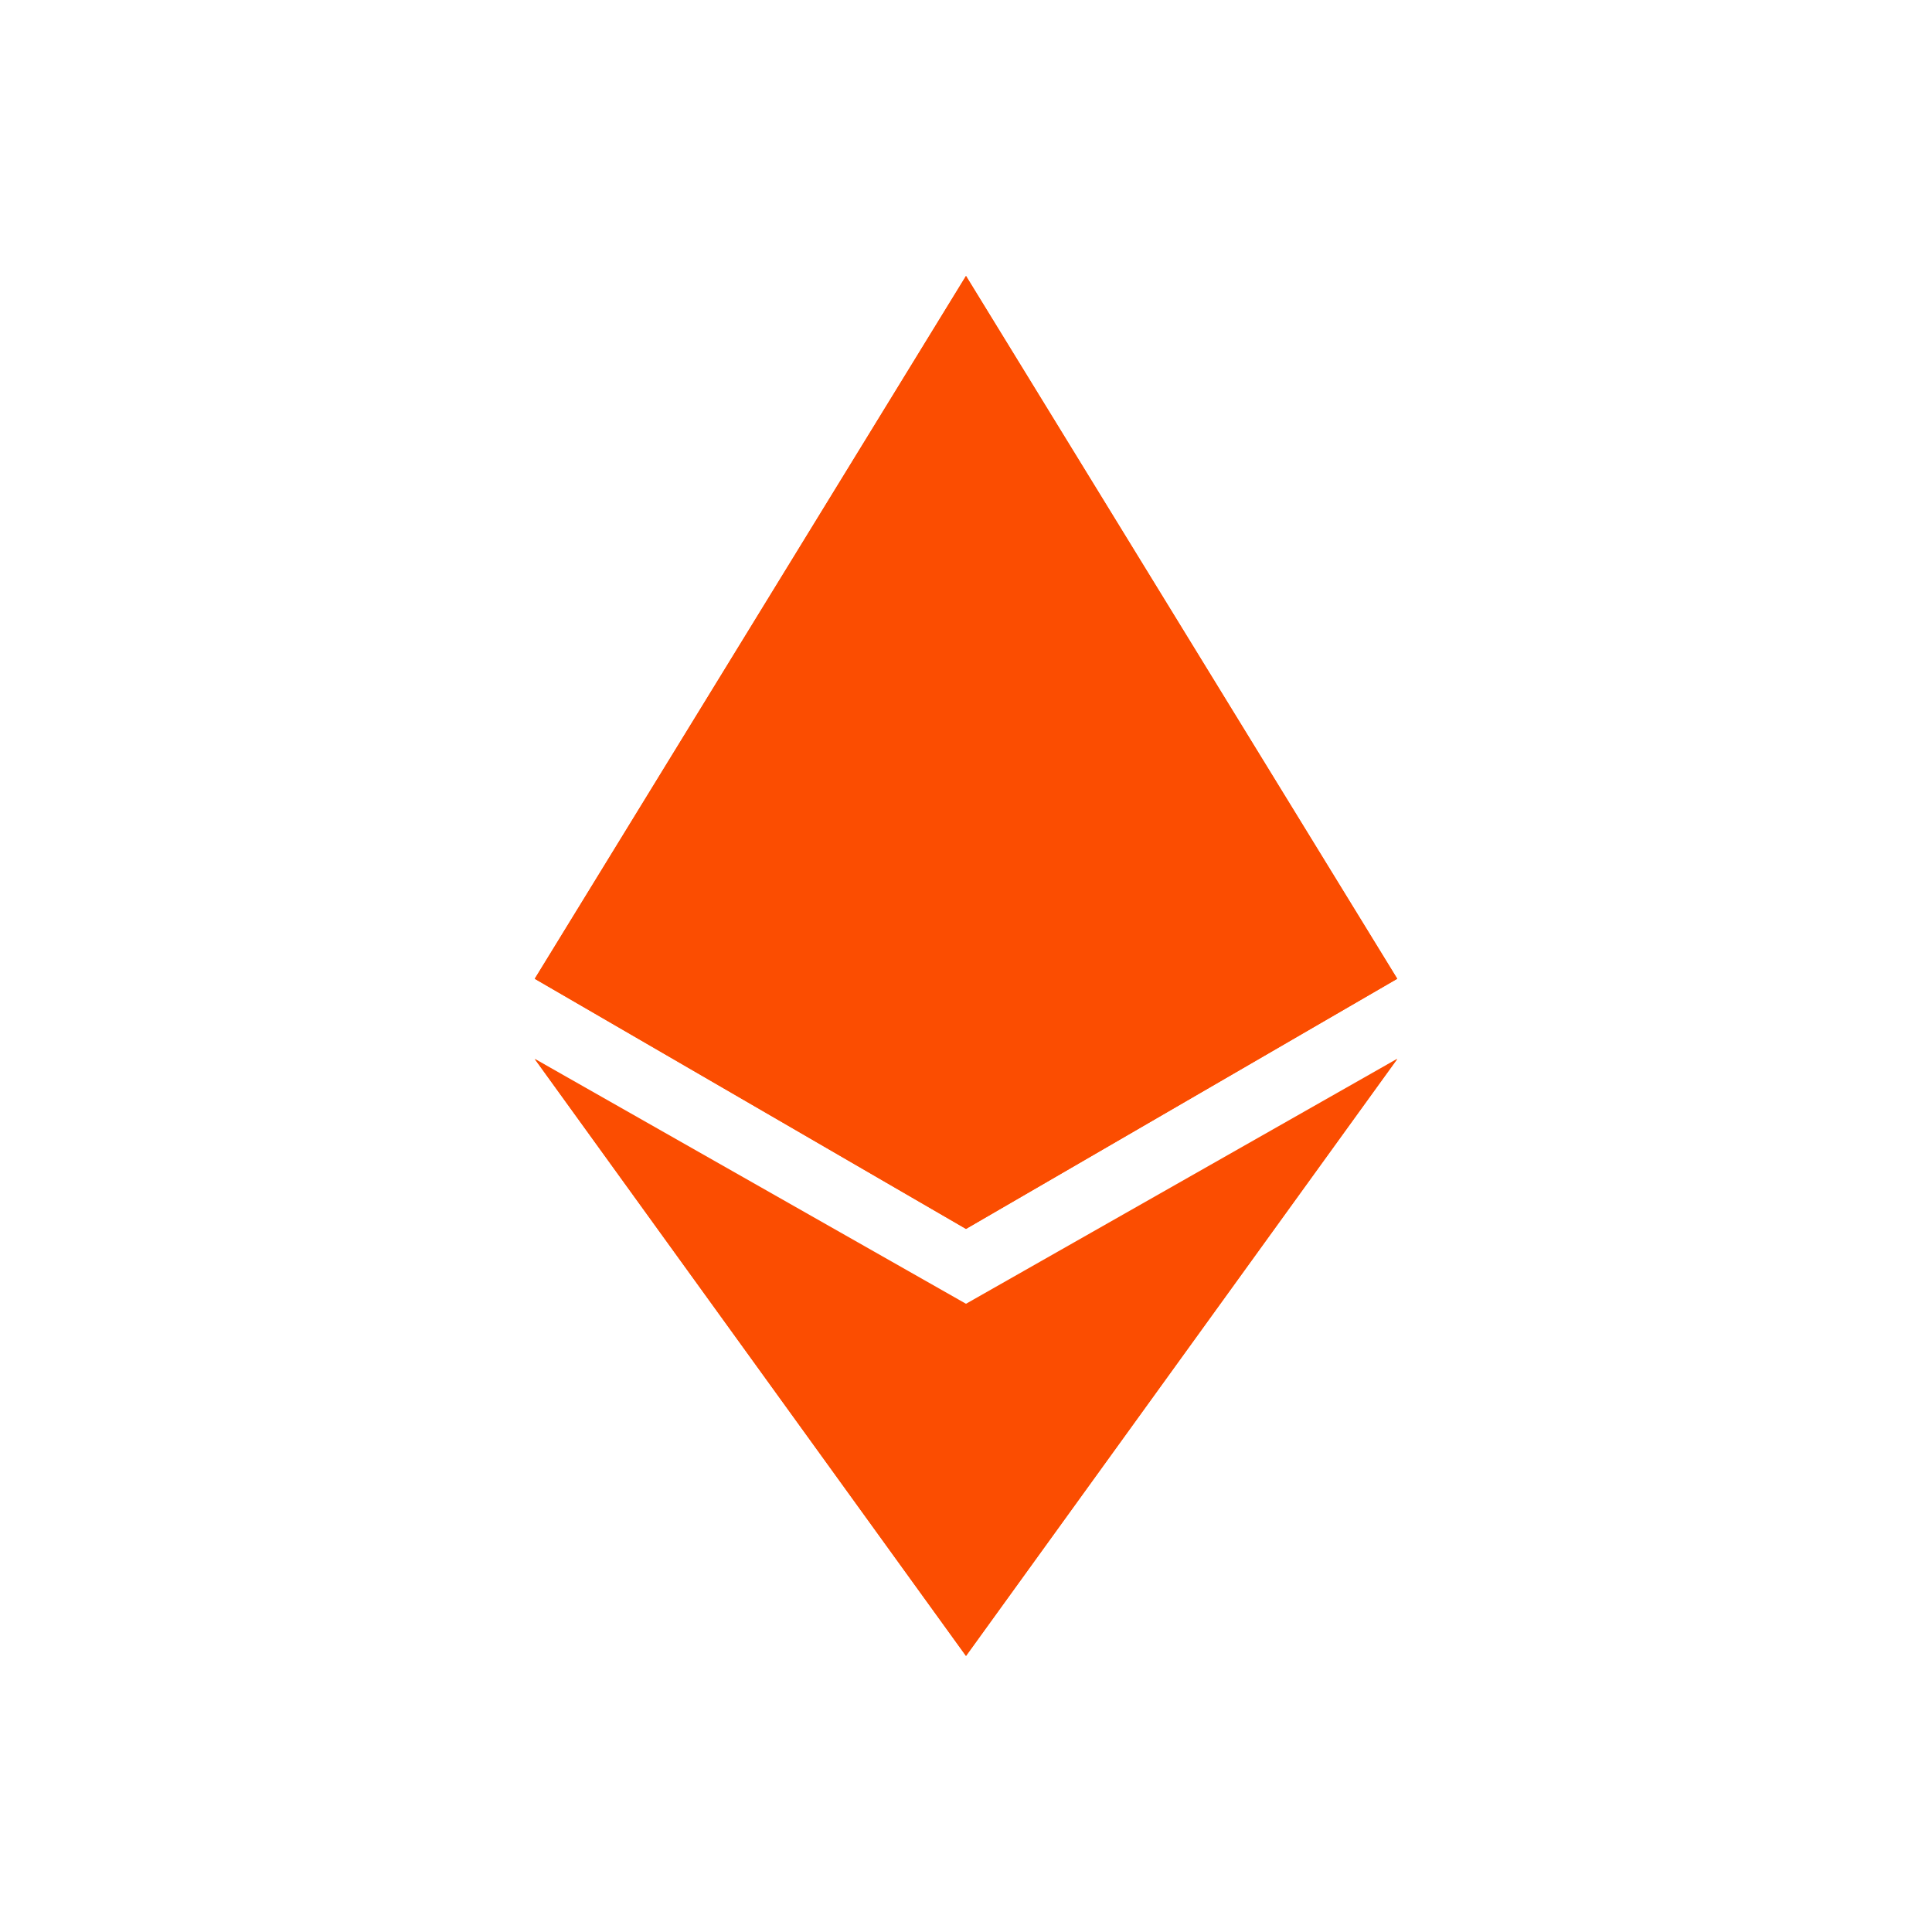
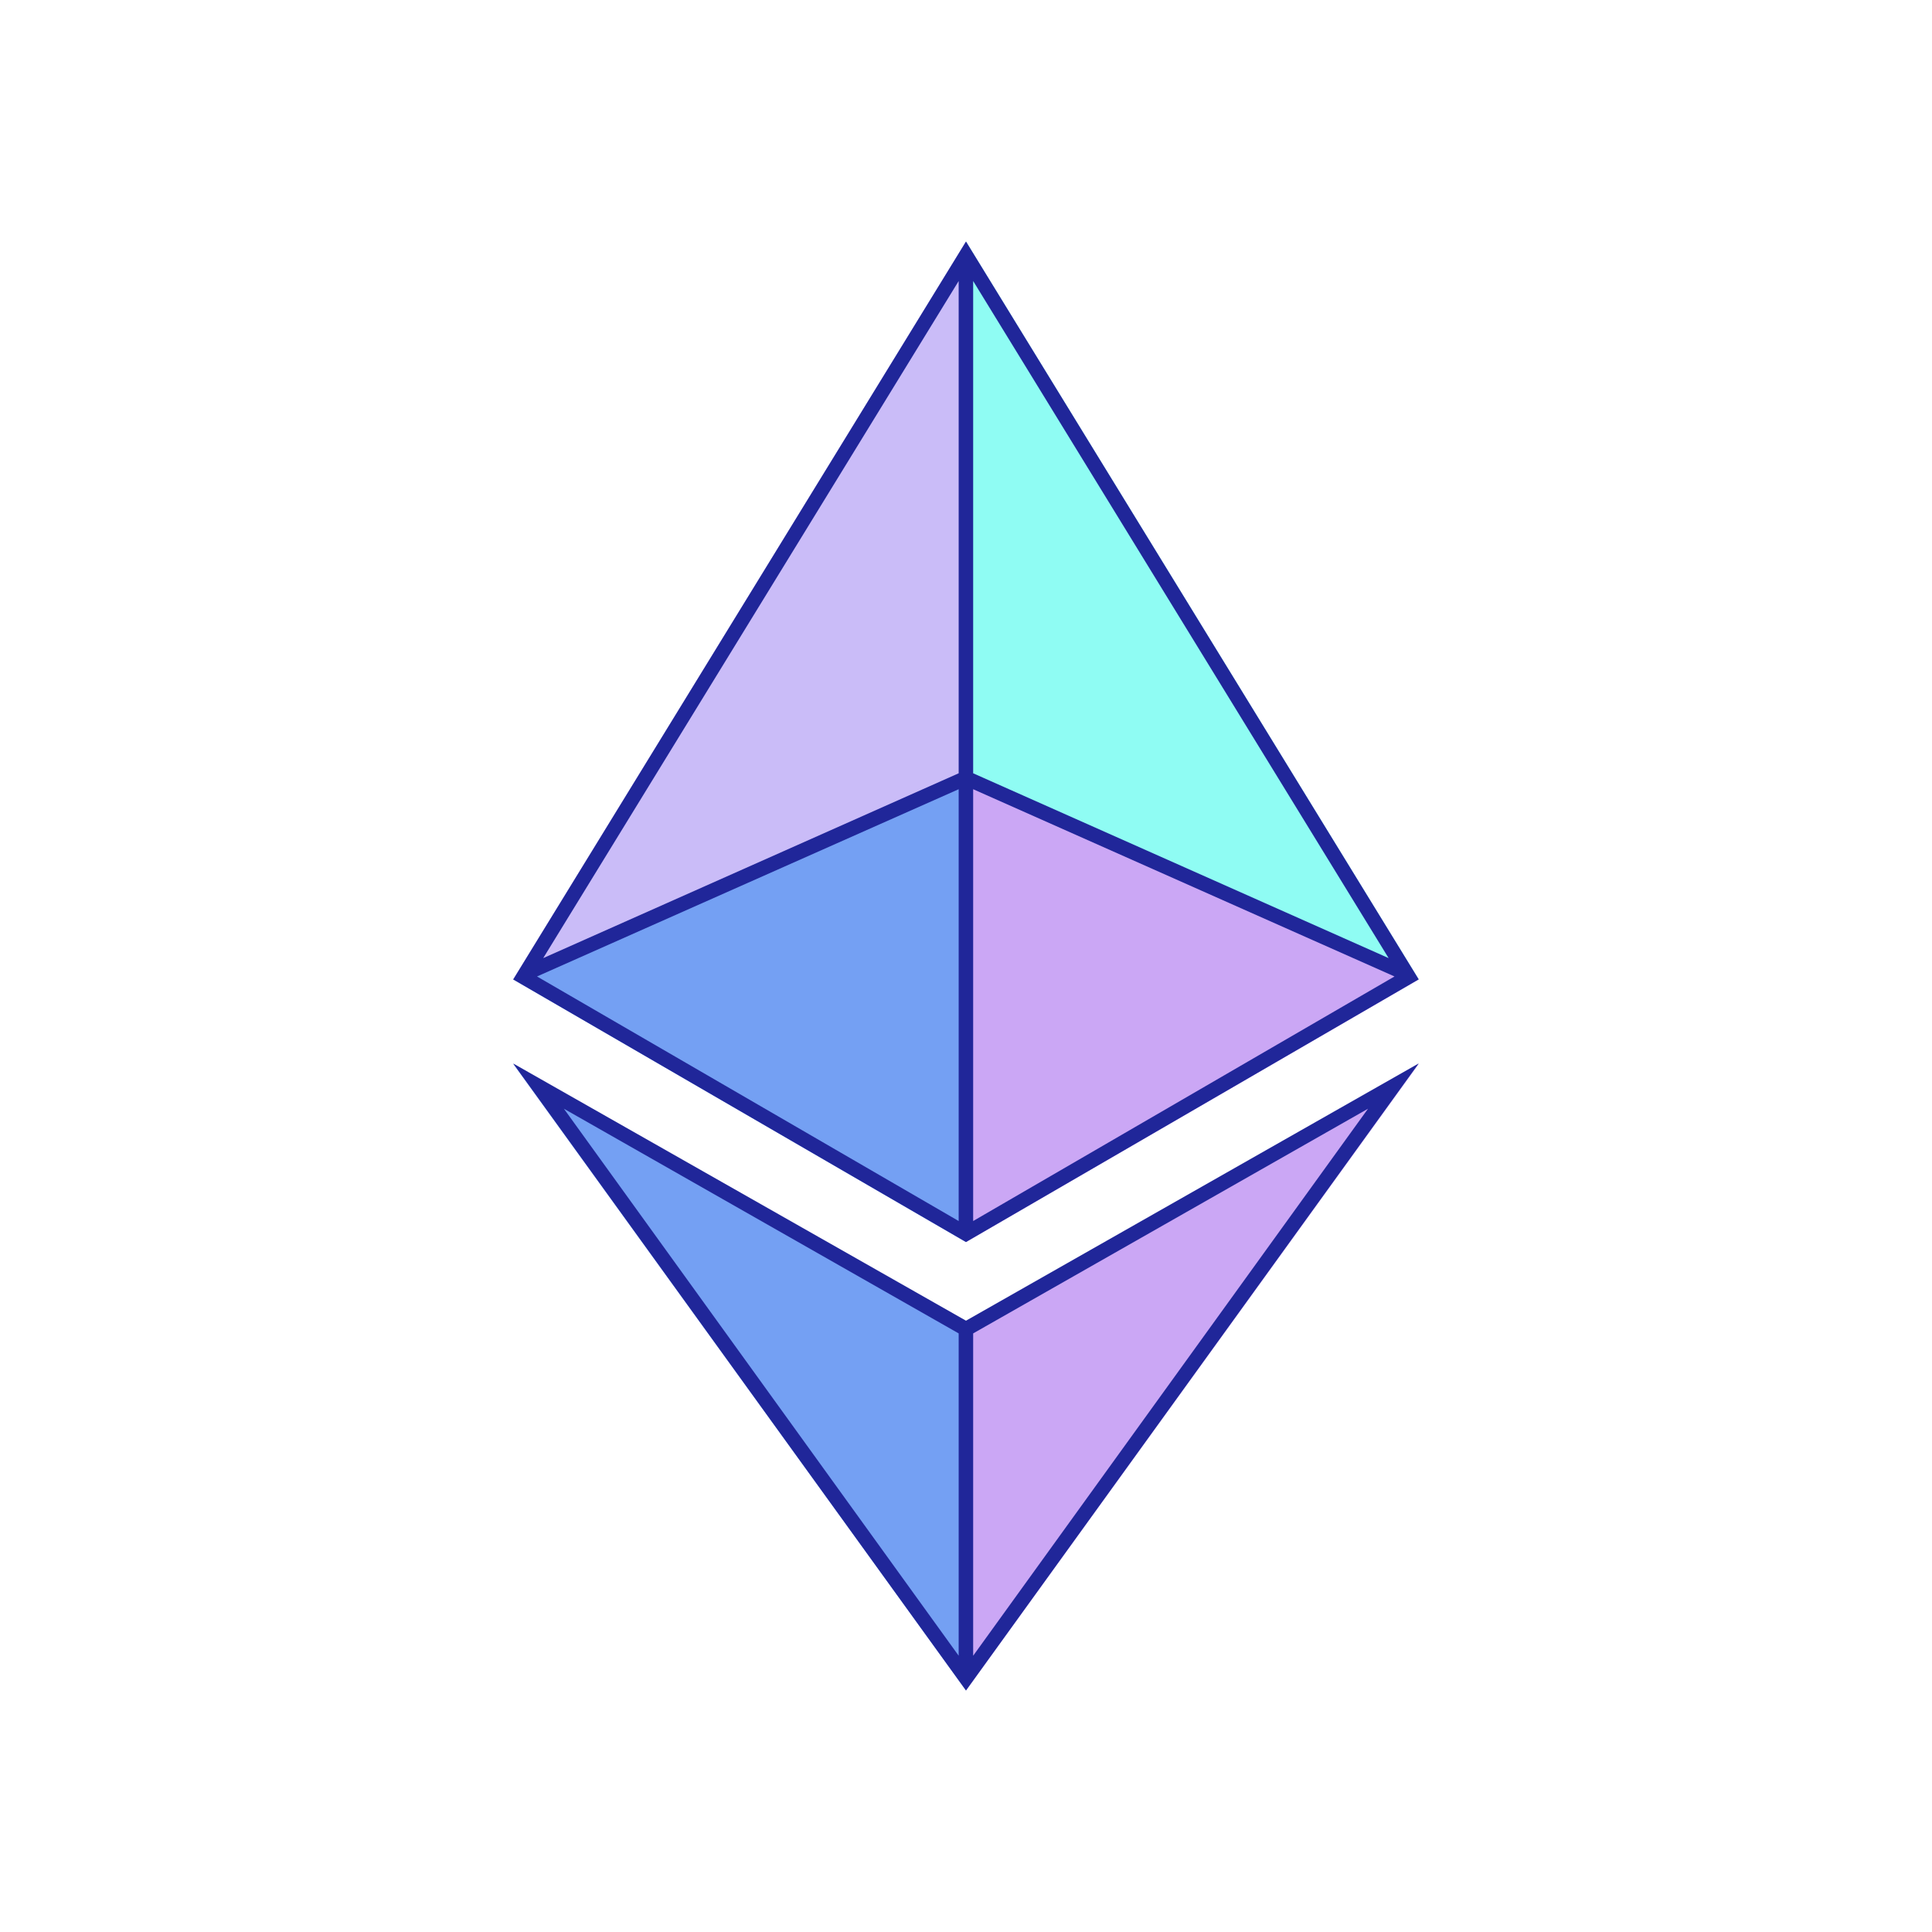
- <svg xmlns="http://www.w3.org/2000/svg" width="44" height="44" viewBox="0 0 24 24">
-   <path fill="#fb4d01" d="M12 3.428v6.335l5.357 2.396zm0 0l-5.357 8.73L12 9.764zm0 12.836v4.307l5.357-7.414zm0 4.307v-4.307l-5.357-3.107z" />
-   <path fill="#fb4d01" d="m12 15.266l5.357-3.107L12 9.763zm-5.357-3.107L12 15.266V9.763z" />
-   <path fill="#fb4d01" fill-rule="evenodd" d="m12 15.266l-5.357-3.107L12 3.428l5.357 8.73zm-5-3.36l4.916-8.01V9.72zm-.073.218l4.989-2.216v5.109zm5.16-2.216v5.109l4.984-2.893zm0-.188l4.916 2.186l-4.916-8.01z" clip-rule="evenodd" />
-   <path fill="#fb4d01" fill-rule="evenodd" d="m12 16.196l-5.357-3.043L12 20.57l5.357-7.418zm-4.757-2.508l4.672 2.658v3.814zm4.843 2.658v3.814l4.671-6.472z" clip-rule="evenodd" />
+ <svg xmlns="http://www.w3.org/2000/svg" width="24" height="24" viewBox="0 0 24 24" fill="none">
+   <path d="M12 3V9.651L17.625 12.167L12 3Z" fill="#8FFCF3" />
+   <path d="M12 3L6.375 12.166L12 9.653V3Z" fill="#CABCF8" />
+   <path d="M12 16.478V21L17.625 13.216L12 16.478Z" fill="#CBA7F5" />
+   <path d="M12 21V16.478L6.375 13.216L12 21Z" fill="#74A0F3" />
+   <path d="M12 15.43L17.625 12.167L12 9.652V15.43Z" fill="#CBA7F5" />
+   <path d="M6.375 12.167L12 15.43V9.652L6.375 12.167Z" fill="#74A0F3" />
+   <path fill-rule="evenodd" clip-rule="evenodd" d="M12 15.429L6.375 12.167L12 3L17.624 12.166L12 15.429ZM6.748 11.902L11.909 3.491V9.606L6.748 11.902ZM6.671 12.13L11.909 9.804V15.168L6.671 12.13ZM12.089 9.804V15.168L17.323 12.13L12.089 9.804ZM12.089 9.606L17.25 11.902L12.089 3.491V9.606Z" fill="#202699" />
+   <path fill-rule="evenodd" clip-rule="evenodd" d="M12 16.406L6.375 13.211L12 21L17.624 13.21L12 16.406ZM7.005 13.773L11.909 16.564V20.568L7.005 13.773ZM12.089 16.564V20.568L16.994 13.773L12.089 16.564Z" fill="#202699" />
</svg>
